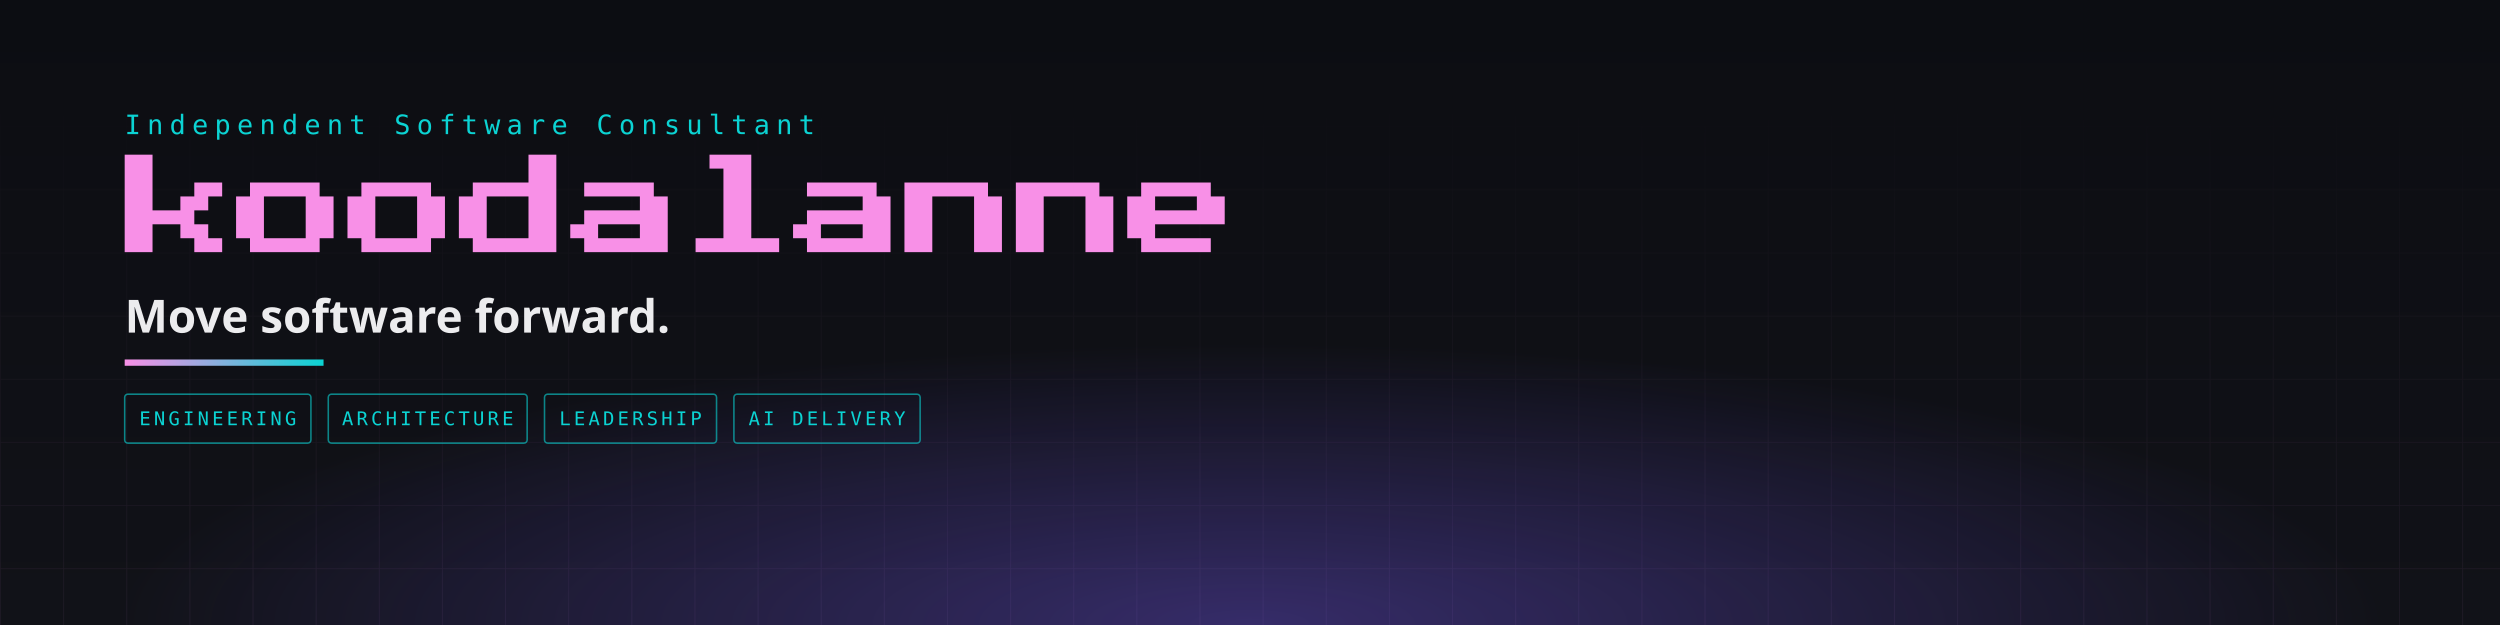
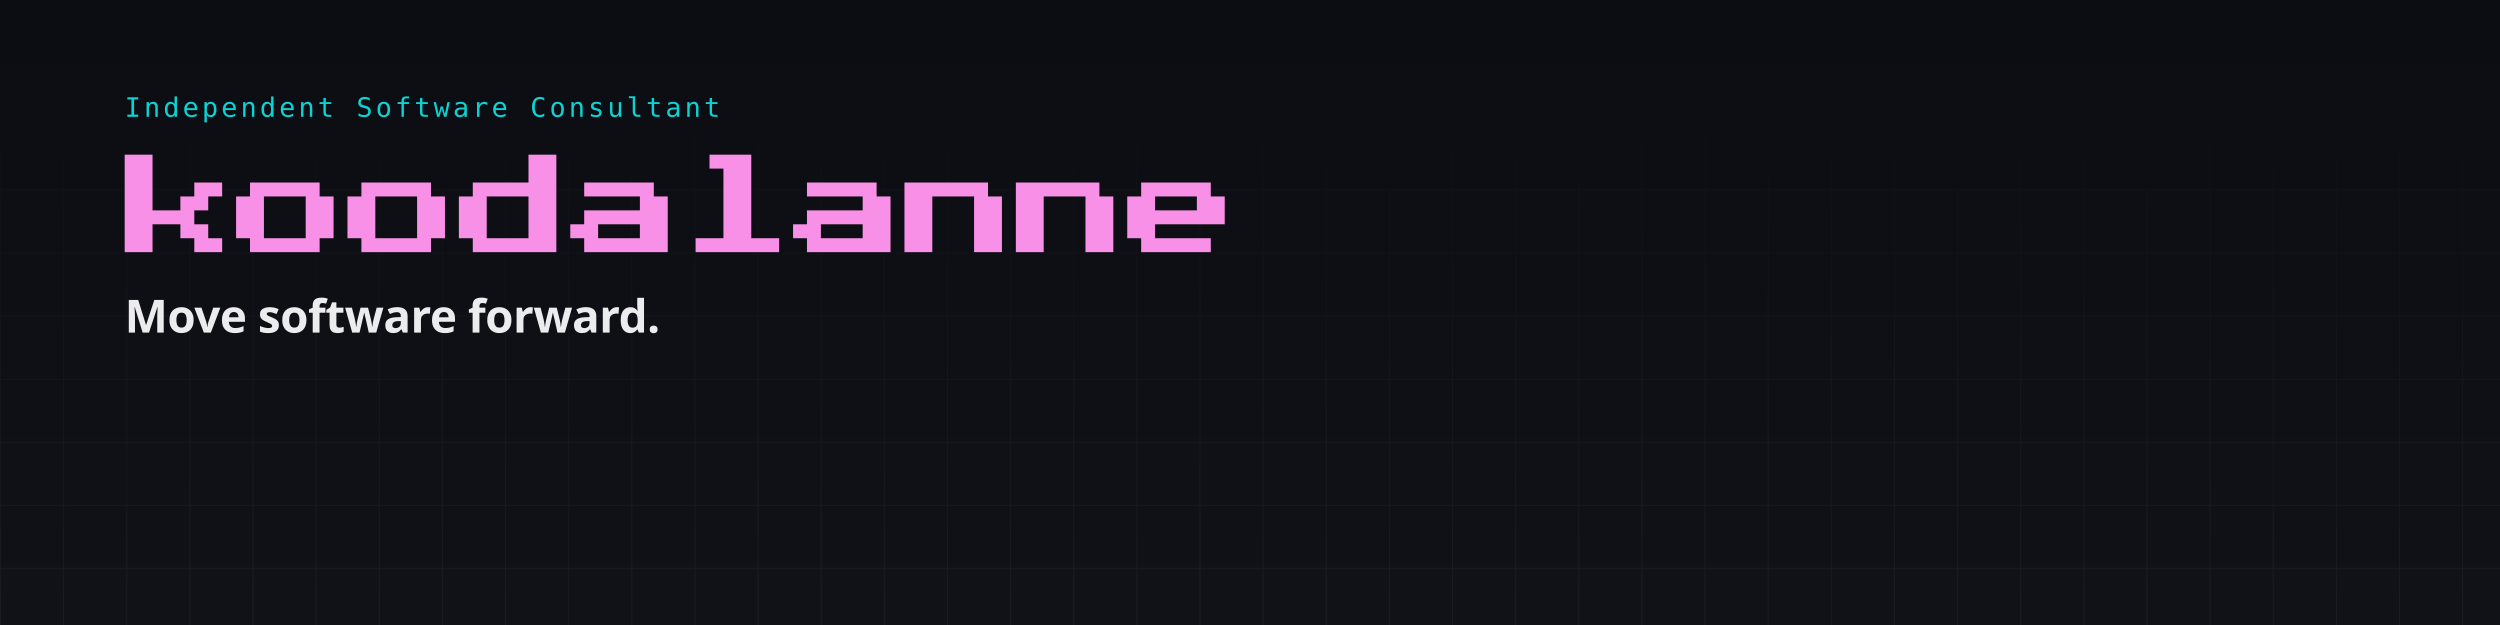
<svg xmlns="http://www.w3.org/2000/svg" viewBox="0 0 1584 396" width="1584" height="396" role="img" aria-label="koodalanne — Move software forward.">
  <defs>
    <pattern id="g" width="40" height="40" patternUnits="userSpaceOnUse">
      <path d="M40 0H0V40" fill="none" stroke="#f890e7" stroke-opacity="0.07" stroke-width="1" />
    </pattern>
    <linearGradient id="neon" x1="0" y1="0" x2="1" y2="0">
      <stop offset="0" stop-color="#f890e7" />
      <stop offset="1" stop-color="#0bd3d3" />
    </linearGradient>
    <radialGradient id="glow" cx="50%" cy="100%" r="75%">
      <stop offset="0" stop-color="#7a5cff" stop-opacity="0.35" />
      <stop offset="60%" stop-color="#7a5cff" stop-opacity="0" />
    </radialGradient>
    <linearGradient id="bg" x1="0" y1="0" x2="0" y2="1">
      <stop offset="0" stop-color="#0c0d12" />
      <stop offset="1" stop-color="#111218" />
    </linearGradient>
    <linearGradient id="fade" x1="0" y1="1" x2="0" y2="0">
      <stop offset="0" stop-color="#fff" />
      <stop offset="0.85" stop-color="#fff" stop-opacity="0" />
    </linearGradient>
    <mask id="gridmask">
      <rect width="100%" height="100%" fill="url(#fade)" />
    </mask>
  </defs>
  <rect width="1584" height="396" fill="url(#bg)" />
  <rect width="1584" height="396" fill="url(#g)" mask="url(#gridmask)" />
-   <rect width="1584" height="396" fill="url(#glow)" />
-   <text x="79" y="85" font-family="'JetBrains Mono', monospace" font-size="17" letter-spacing="4" fill="#0bd3d3">Independent Software Consultant</text>
+   <text x="79" y="74" font-family="'JetBrains Mono', monospace" font-size="17" letter-spacing="2" fill="#0bd3d3">Independent Software Consultant</text>
  <g transform="translate(79.0,98.0) scale(0.07058)">
    <g transform="translate(0,1000) scale(1,-1)" fill="#f890e7">
      <path transform="translate(0,0)" d="M0 125V1000H250V500H500V625H625V750H875V625H750V500H625V375H750V250H875V125H625V250H500V375H250V125Z" />
      <path transform="translate(1000,0)" d="M125 125V250H0V625H125V750H750V625H875V250H750V125ZM250 250H625V625H250Z" />
      <path transform="translate(2000,0)" d="M125 125V250H0V625H125V750H750V625H875V250H750V125ZM250 250H625V625H250Z" />
      <path transform="translate(3000,0)" d="M125 125V250H0V625H125V750H625V1000H875V125ZM250 250H625V625H250Z" />
      <path transform="translate(4000,0)" d="M125 125V250H0V375H125V500H625V625H125V750H750V625H875V125ZM250 250H625V375H250Z" />
      <path transform="translate(5000,0)" d="M125 125V250H375V875H250V1000H625V250H875V125Z" />
      <path transform="translate(6000,0)" d="M125 125V250H0V375H125V500H625V625H125V750H750V625H875V125ZM250 250H625V375H250Z" />
      <path transform="translate(7000,0)" d="M0 125V750H750V625H875V125H625V625H250V125Z" />
      <path transform="translate(8000,0)" d="M0 125V750H750V625H875V125H625V625H250V125Z" />
      <path transform="translate(9000,0)" d="M125 125V250H0V625H125V750H750V625H875V375H250V250H750V125ZM250 500H625V625H250Z" />
    </g>
  </g>
-   <text x="79" y="210.756" font-family="'Space Grotesk', system-ui, sans-serif" font-size="29" font-weight="700" fill="#ececee">Move software forward.</text>
-   <rect x="79" y="227.756" width="126" height="4" fill="url(#neon)" />
-   <rect x="79" y="249.756" width="118" height="31" rx="2" fill="none" stroke="#0bd3d3" stroke-opacity="0.6" />
-   <text x="138" y="265.256" text-anchor="middle" dominant-baseline="central" font-family="'JetBrains Mono', monospace" font-size="12" letter-spacing="2" fill="#0bd3d3">ENGINEERING</text>
-   <rect x="208" y="249.756" width="126" height="31" rx="2" fill="none" stroke="#0bd3d3" stroke-opacity="0.6" />
-   <text x="271" y="265.256" text-anchor="middle" dominant-baseline="central" font-family="'JetBrains Mono', monospace" font-size="12" letter-spacing="2" fill="#0bd3d3">ARCHITECTURE</text>
-   <rect x="345" y="249.756" width="109" height="31" rx="2" fill="none" stroke="#0bd3d3" stroke-opacity="0.6" />
-   <text x="399.5" y="265.256" text-anchor="middle" dominant-baseline="central" font-family="'JetBrains Mono', monospace" font-size="12" letter-spacing="2" fill="#0bd3d3">LEADERSHIP</text>
-   <rect x="465" y="249.756" width="118" height="31" rx="2" fill="none" stroke="#0bd3d3" stroke-opacity="0.6" />
-   <text x="524" y="265.256" text-anchor="middle" dominant-baseline="central" font-family="'JetBrains Mono', monospace" font-size="12" letter-spacing="2" fill="#0bd3d3">AI DELIVERY</text>
+   <text x="79" y="210.756" font-family="'Space Grotesk', system-ui, sans-serif" font-size="29" font-weight="700" letter-spacing="-0.3" fill="#ececee">Move software forward.</text>
</svg>
